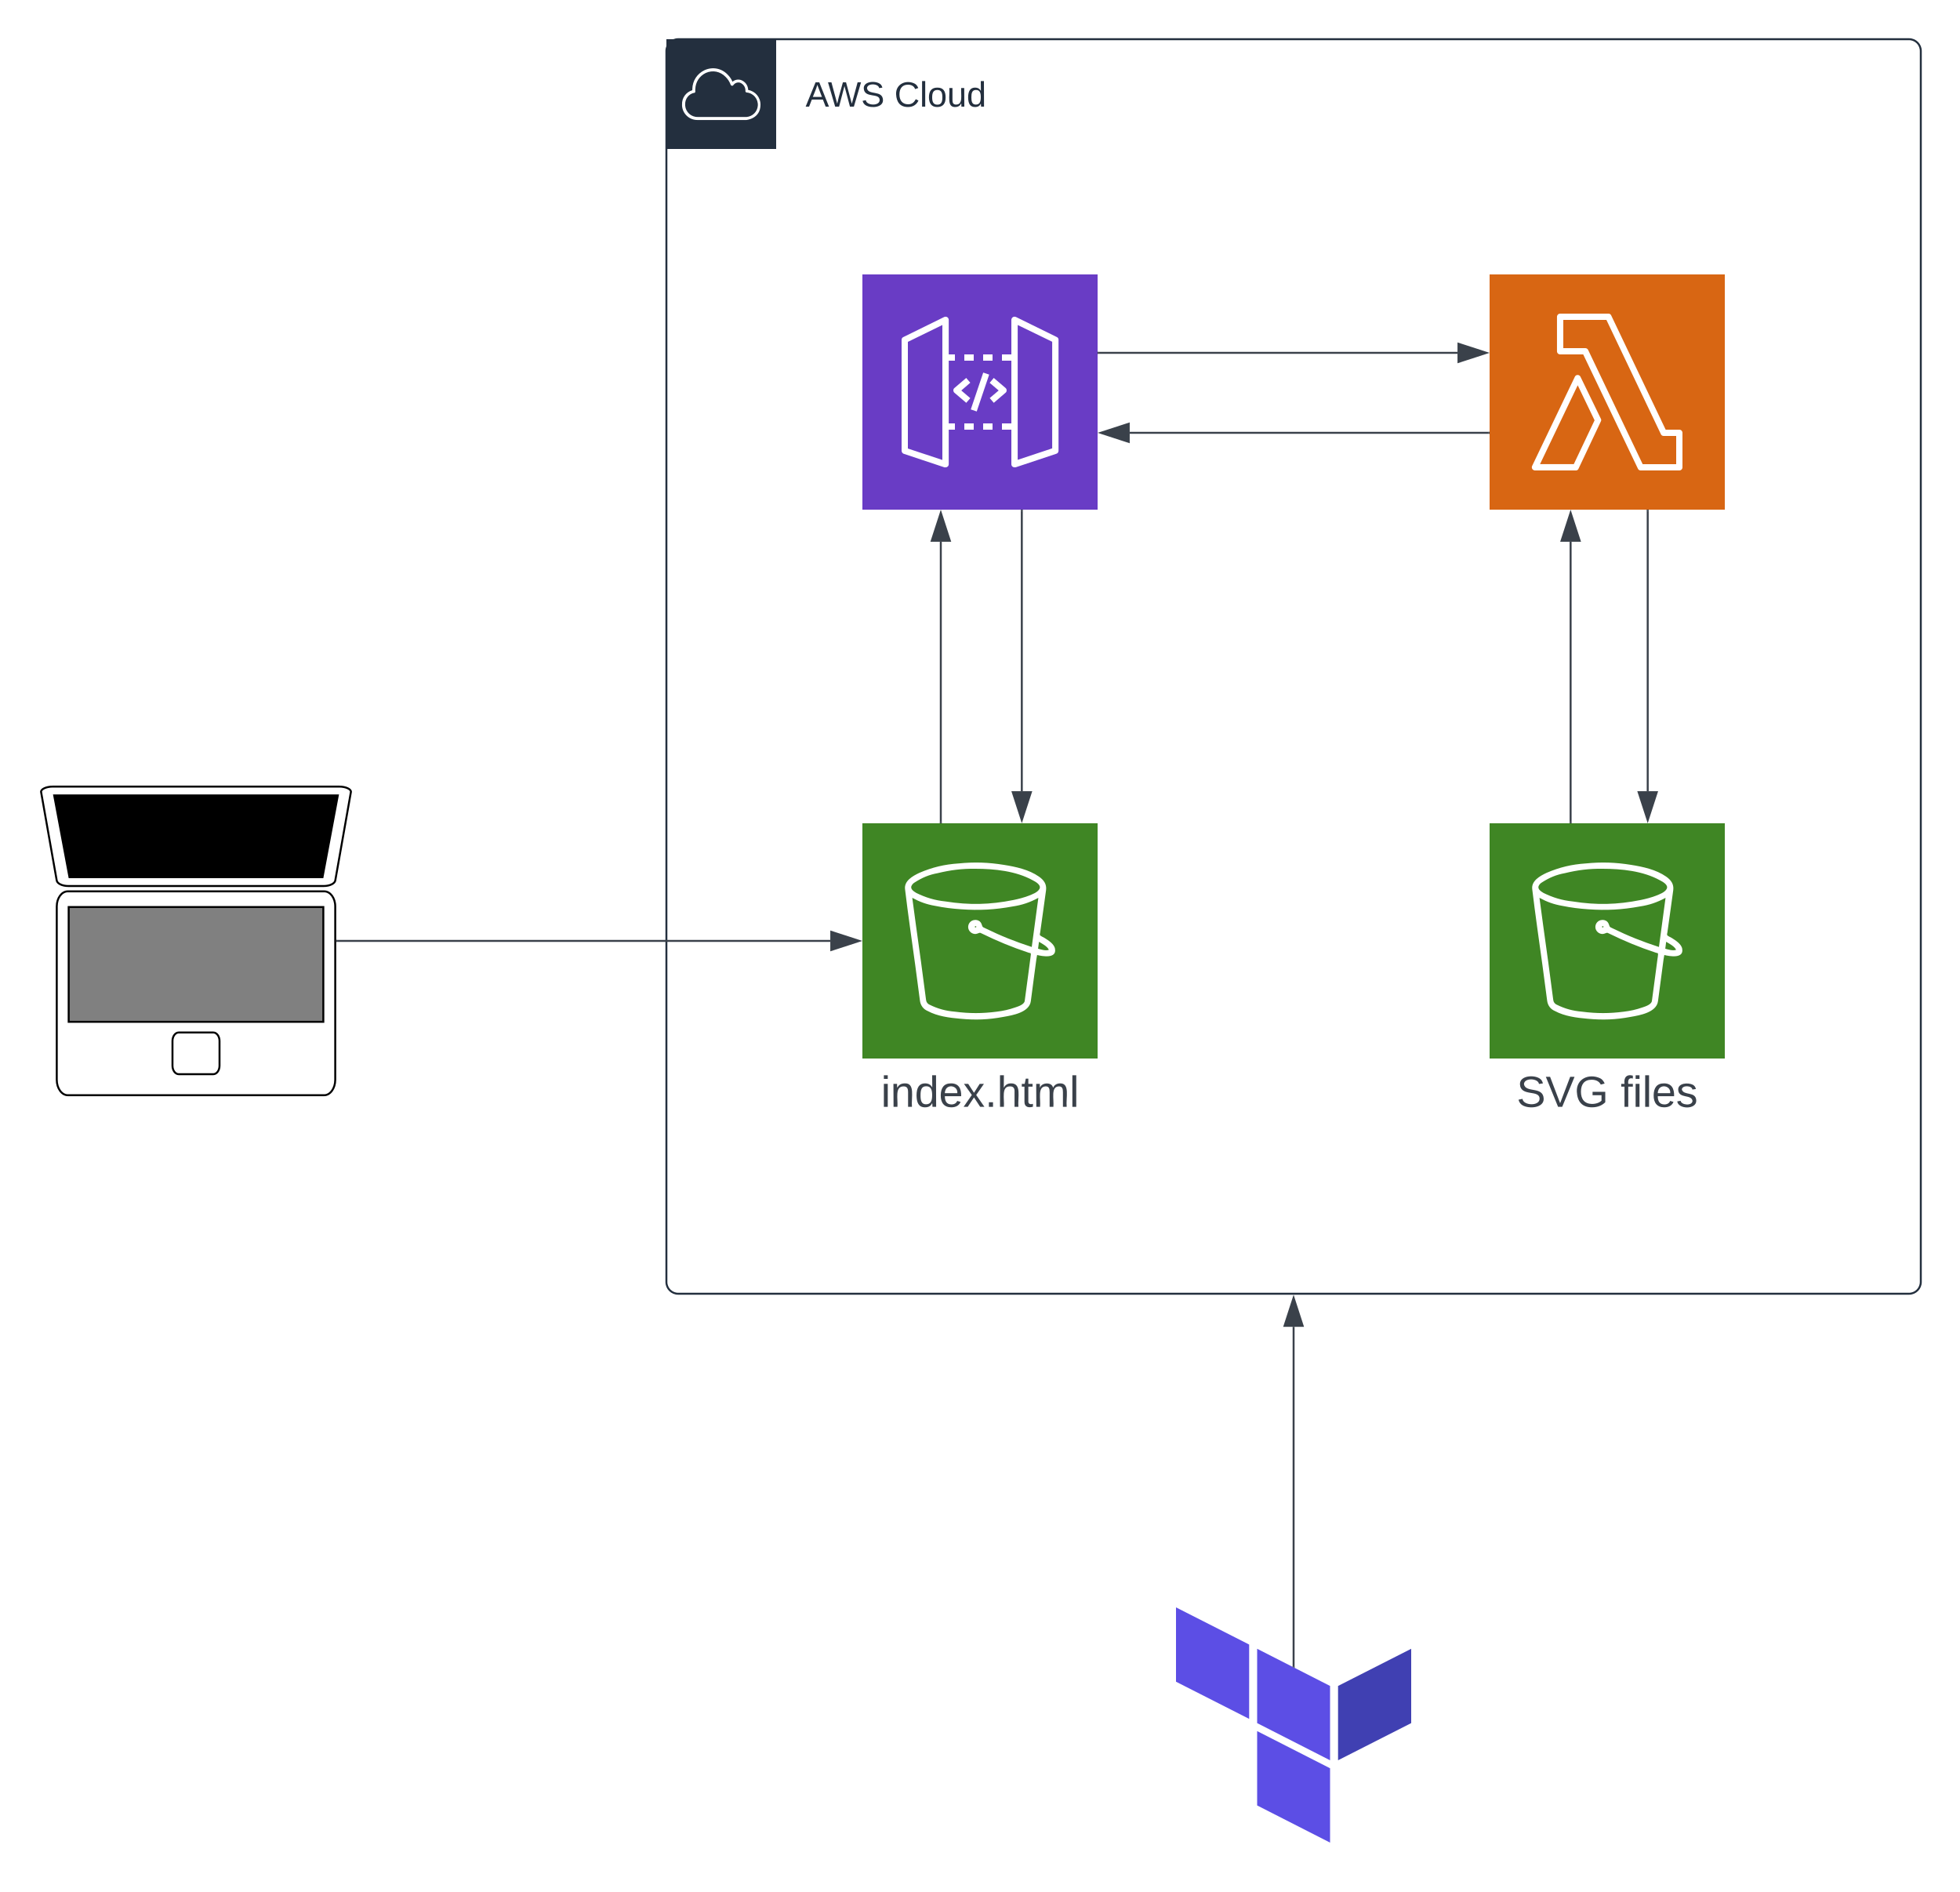
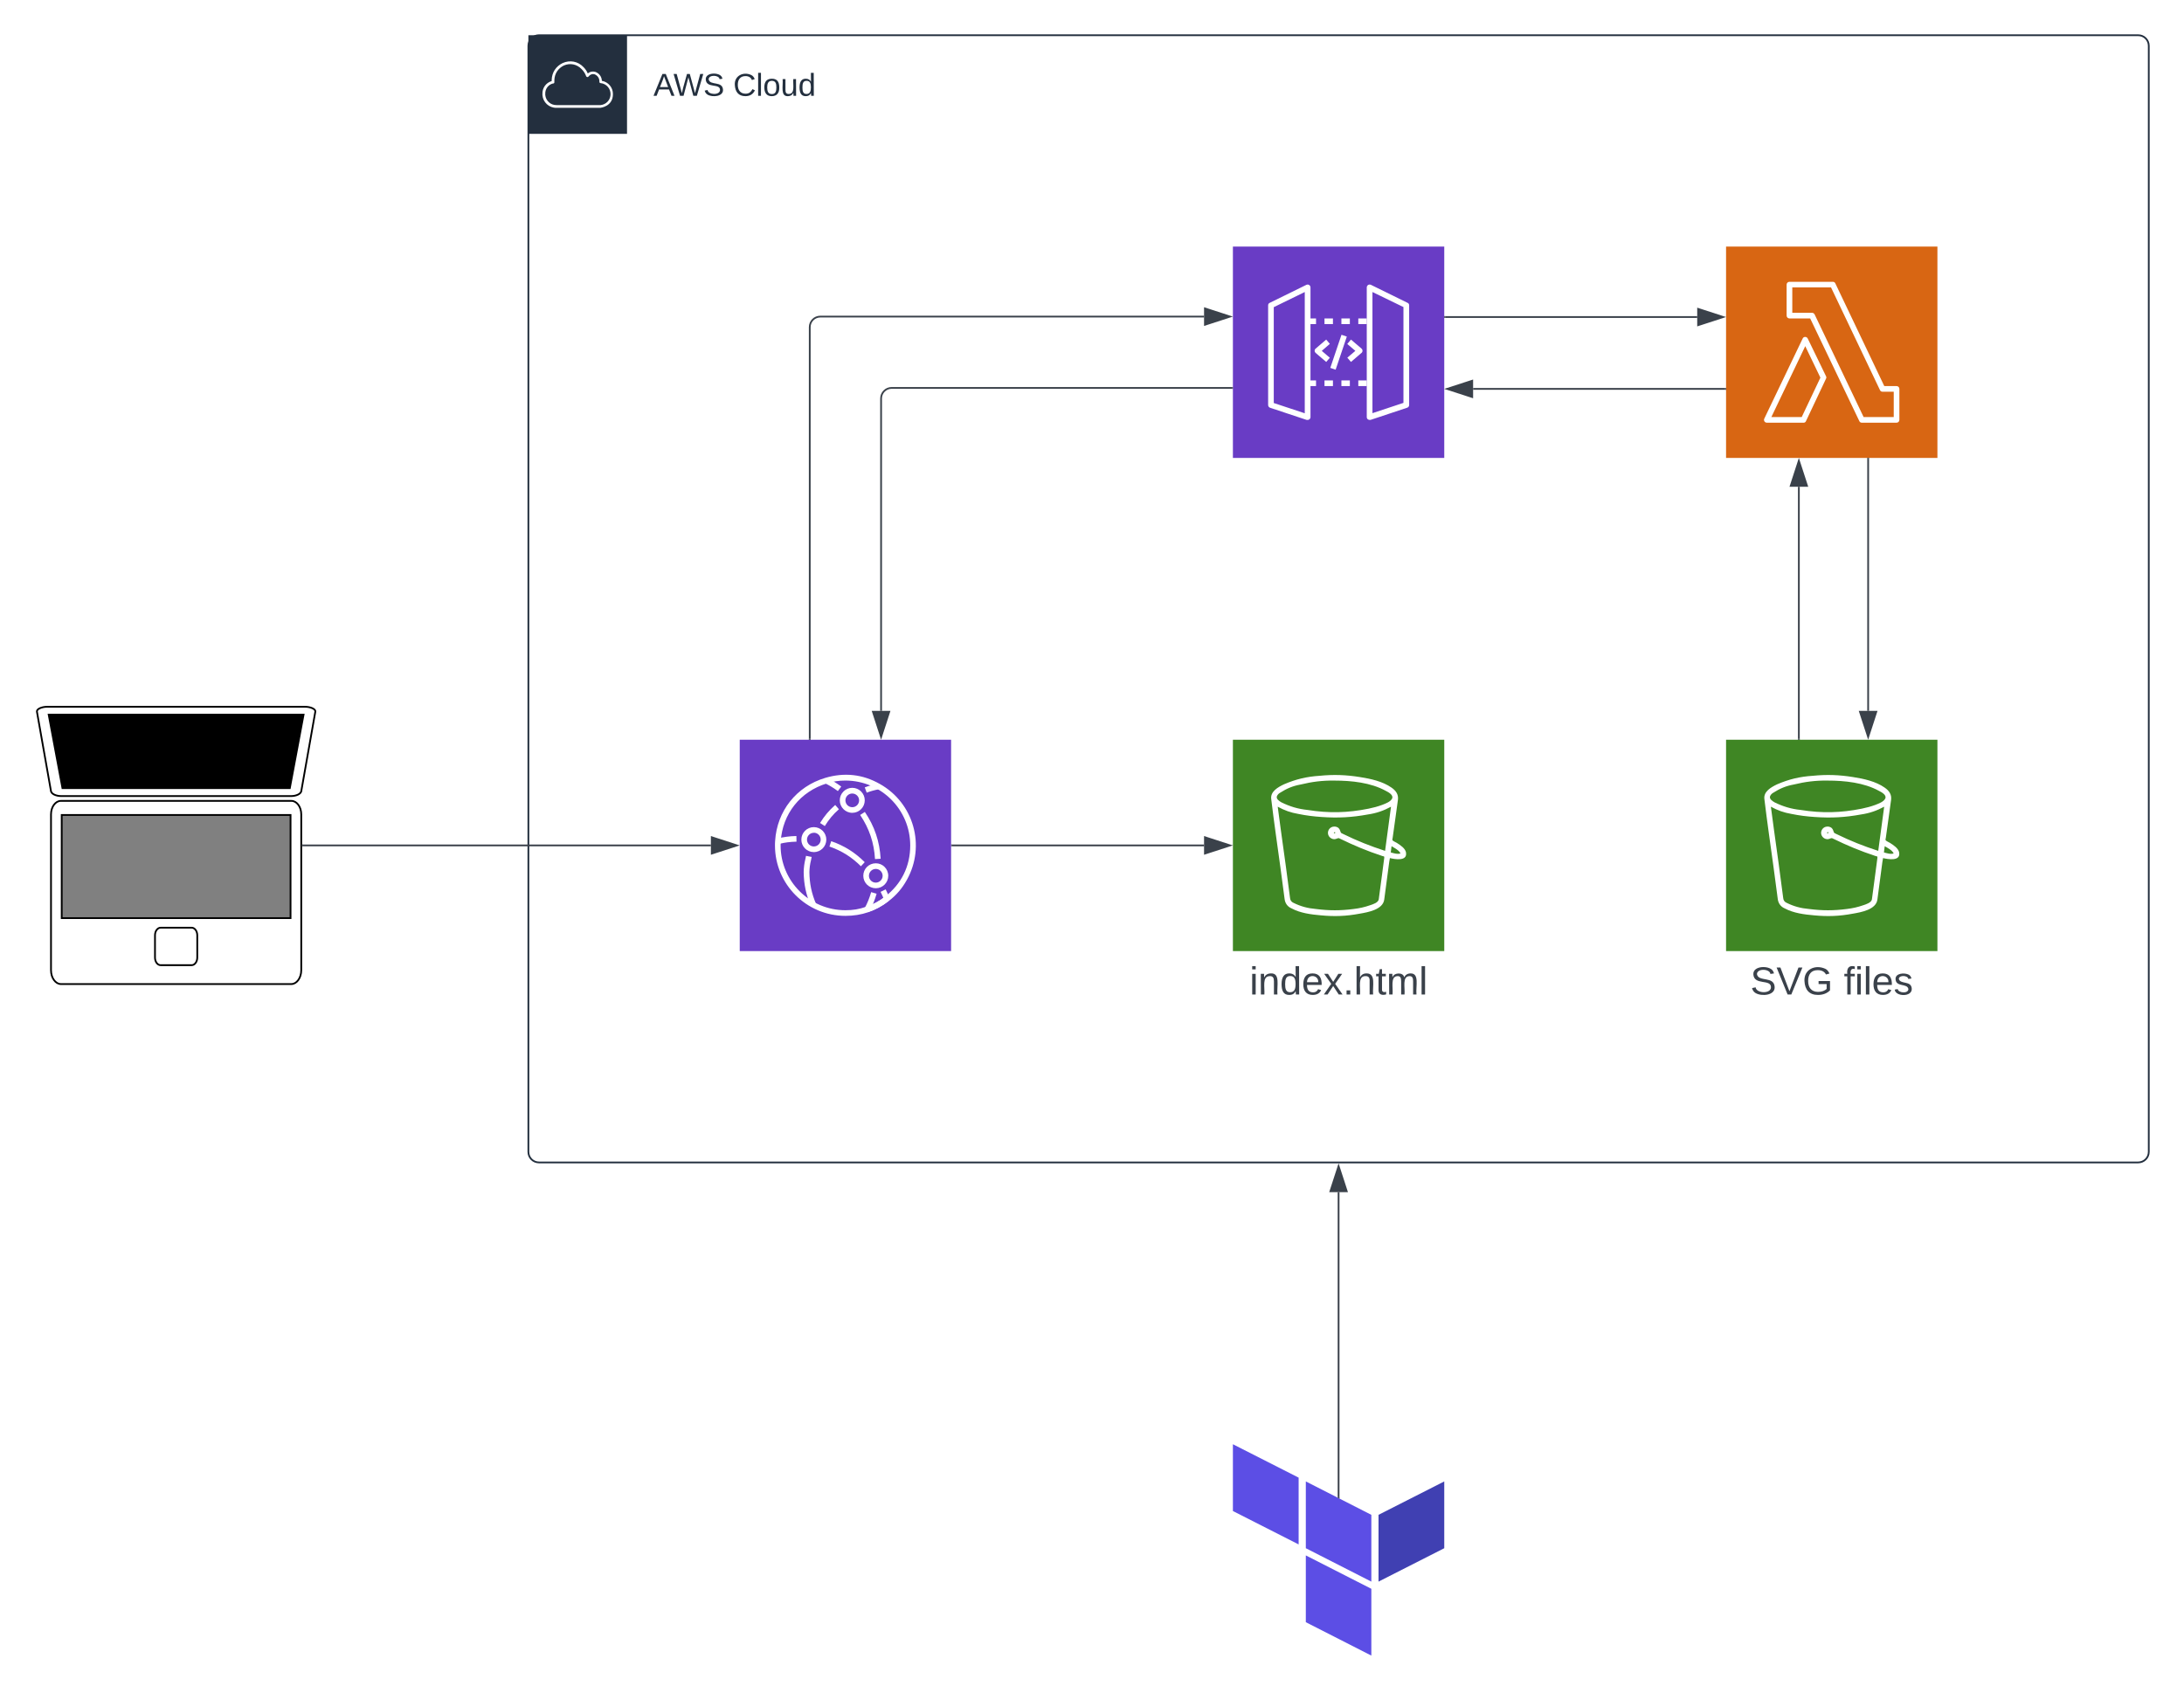
- <svg xmlns="http://www.w3.org/2000/svg" xmlns:ns1="lucid" xmlns:xlink="http://www.w3.org/1999/xlink" width="1000" height="965">
-   <g transform="translate(-300 -140)" ns1:page-tab-id="0_0">
+ <svg xmlns="http://www.w3.org/2000/svg" xmlns:ns1="lucid" xmlns:xlink="http://www.w3.org/1999/xlink" width="1240" height="965">
+   <g transform="translate(-380 -140)" ns1:page-tab-id="0_0">
    <path d="M0 0h1760v1360H0z" fill="#fff" />
-     <path d="M640 166a6 6 0 0 1 6-6h628a6 6 0 0 1 6 6v628a6 6 0 0 1-6 6H646a6 6 0 0 1-6-6z" stroke="#232f3e" fill="#fff" fill-opacity="0" />
-     <path d="M640 160h56v56h-56v-56z" stroke="#fff" stroke-opacity="0" fill="#232f3e" />
-     <path d="M680.88 201.22h-25c-4.13.05-7.57-3.1-7.9-7.2v-.64c-.15-3.4 1.97-6.38 5.25-7.36v-.66c.12-4.22 2.44-7.75 6.24-9.57 4.13-1.86 8.73-.96 11.8 2.3 1.1 1.1 1.85 2.2 2.45 3.6 1.2-1 2.72-1.32 4.24-.9 2.24.8 3.68 2.74 3.76 5.1 3.68.65 6.32 3.8 6.28 7.56 0 7.07-7.04 7.73-7.12 7.76zm-26.7-13.88c-2.83.6-4.75 3.14-4.6 6.04v.53c.3 3.33 3.1 5.84 6.4 5.76h24.98c3.04-.3 5.4-2.64 5.68-5.7.28-3.43-2.24-6.5-5.68-6.78-.44-.05-.72-.44-.64-.87.08-1.83-1-3.44-2.72-4.13-1.32-.37-2.64.13-3.44 1.24-.2.25-.44.38-.76.33-.28-.05-.48-.24-.6-.5-.6-1.6-1.4-2.85-2.6-4.04-2.7-2.8-6.6-3.6-10.13-2-3.24 1.6-5.2 4.63-5.32 8.24-.04.4-.04.74 0 1.14.04.4-.2.76-.6.84z" stroke="#fff" stroke-opacity="0" fill="#fff" />
-     <use xlink:href="#a" transform="matrix(1,0,0,1,711,180) translate(0 14.4)" />
-     <use xlink:href="#b" transform="matrix(1,0,0,1,711,180) translate(45.3 14.4)" />
-     <path d="M334.56 594.72h130.88c3.04 0 5.6 3.36 5.6 7.68v88.48c0 4.32-2.56 7.84-5.6 7.84H334.56c-3.04 0-5.6-3.52-5.6-7.84V602.4c0-4.32 2.56-7.68 5.6-7.68zM326.88 541.28h146.24c3.2 0 6.08 1.28 5.92 2.72l-8 45.28c-.32 1.44-2.72 2.72-5.92 2.72H334.88c-3.2 0-5.6-1.28-5.92-2.72l-8-45.28c-.16-1.44 2.72-2.72 5.92-2.72z" stroke="#000" fill="#fff" />
-     <path d="M335.04 602.72h129.92v58.56H335.04v-58.56z" stroke="#000" fill="gray" />
-     <path d="M327.04 545.28h145.92l-8 42.72H335.04l-8-42.72z" />
-     <path d="M391.2 666.72h17.6c1.76 0 3.2 1.92 3.2 4.32v12.64c0 2.4-1.44 4.32-3.2 4.32h-17.6c-1.76 0-3.2-1.92-3.2-4.32v-12.64c0-2.4 1.44-4.32 3.2-4.32z" stroke="#000" fill="#fff" />
-     <path d="M740 280h120v120H740V280z" stroke="#fff" stroke-opacity="0" fill="#693cc5" />
-     <path d="M817.6 378.42c-.35 0-.64-.15-.93-.3-.43-.3-.67-.77-.67-1.3v-73.63c0-.55.3-1.08.77-1.4.48-.3 1.08-.3 1.6-.07l20.8 10.22c.56.23.9.77.9 1.38v56.56c.02.76-.4 1.37-1.1 1.6l-20.8 6.92h-.56zm1.63-72.62v68.78l17.6-5.84v-54.4zM782.4 378.42h-.52l-20.8-6.92c-.67-.23-1.1-.92-1.08-1.6v-56.57c0-.6.33-1.15.9-1.38l20.8-10.22c.52-.23 1.1-.23 1.6.08.48.3.75.85.75 1.4v73.6c0 .54-.24 1-.67 1.3-.3.24-.6.32-1 .32zm-19.2-9.6l17.6 5.83V305.8l-17.6 8.6z" stroke="#fff" stroke-opacity="0" fill="#fff" />
-     <path d="M816 324h-4.8v-3.2h4.8zm-9.6 0h-4.8v-3.2h4.8zm-9.6 0H792v-3.2h4.8zm-9.6 0h-4.8v-3.2h4.8zM816 359.2h-4.8V356h4.8zm-9.6 0h-4.8V356h4.8zm-9.6 0H792V356h4.8zm-9.6 0h-4.8V356h4.8zM792.98 345.5l-6.02-5.13c-.67-.57-.75-1.6-.18-2.26l.18-.17 6-5.13 2.08 2.43-4.58 3.97 4.58 3.92zM807.04 345.5l-2.08-2.42 4.57-3.88-4.6-3.9 2.1-2.5 6 5.12c.68.57.76 1.6.2 2.26-.07.06-.12.12-.2.17z" stroke="#fff" stroke-opacity="0" fill="#fff" />
-     <path d="M795.3 348.87l6.35-18.8 3.03 1.03-6.35 18.8-3.04-1.03z" stroke="#fff" stroke-opacity="0" stroke-width=".32" fill="#fff" />
-     <path d="M723.62 620H472.04" stroke="#3a414a" fill="none" />
-     <path d="M738.38 620l-14.26 4.63v-9.26z" stroke="#3a414a" fill="#3a414a" />
-     <path d="M472.05 620.5h-.5v-1h.5z" stroke="#3a414a" stroke-width=".05" fill="#3a414a" />
-     <path d="M1060 280h120v120h-120V280z" stroke="#fff" stroke-opacity="0" stroke-width="2" fill="#d86613" />
-     <path d="M1156.8 380h-19.72c-.64 0-1.15-.32-1.4-.88l-27.92-58.32h-11.78c-.9 0-1.6-.72-1.6-1.6v-17.6c0-.88.7-1.6 1.6-1.6h24.65c.64 0 1.15.32 1.4.88l27.8 58.32h6.97c.9 0 1.6.72 1.6 1.6v17.6c0 .88-.7 1.6-1.6 1.6zm-18.7-3.2h17.1v-14.4h-6.4c-.64 0-1.15-.32-1.4-.88l-27.8-58.32h-22v14.4h11.2c.63 0 1.14.32 1.46.88z" stroke="#fff" stroke-opacity="0" stroke-width="2" fill="#fff" />
-     <path d="M1103.96 380h-20.8c-.55 0-1.05-.3-1.37-.73-.33-.54-.33-1.12-.08-1.6l21.78-45.46c.24-.58.8-.92 1.4-.92.65 0 1.18.34 1.46.88l10.4 21.43c.26.43.26.92 0 1.4L1105.42 379c-.2.63-.77 1.02-1.44 1.02zm-18.24-3.22h17.24l10.6-22.36-8.6-17.88z" stroke="#fff" stroke-opacity="0" stroke-width="2" fill="#fff" />
-     <path d="M860.5 320h183.12" stroke="#3a414a" fill="none" />
-     <path d="M860.5 320.5h-.5v-1h.5z" stroke="#3a414a" stroke-width=".05" fill="#3a414a" />
-     <path d="M1058.38 320l-14.26 4.63v-9.26z" stroke="#3a414a" fill="#3a414a" />
-     <path d="M1059.5 360.8H876.38" stroke="#3a414a" fill="none" />
-     <path d="M1060 361.3h-.5v-1h.5z" stroke="#3a414a" stroke-width=".05" fill="#3a414a" />
-     <path d="M861.62 360.8l14.26-4.63v9.26z" stroke="#3a414a" fill="#3a414a" />
-     <path d="M982.68 1000.08V1038l37.32-18.96v-37.92l-37.32 18.96z" stroke="#000" stroke-opacity="0" stroke-width="12.5" fill="#4040b2" />
-     <path d="M941.4 981.12l37.2 18.96V1038l-37.2-18.96v-37.92zM900 960v37.92l37.32 18.96v-37.92L900 960zm41.4 101.04l37.2 18.96v-37.92l-37.2-18.96v37.92z" stroke="#000" stroke-opacity="0" stroke-width="12.5" fill="#5c4ee5" />
-     <path d="M960 990.1V816.88" stroke="#3a414a" fill="none" />
-     <path d="M960.5 990.86l-1-.5v-.27h1z" stroke="#3a414a" stroke-width=".05" fill="#3a414a" />
-     <path d="M960 802.12l4.63 14.26h-9.26z" stroke="#3a414a" fill="#3a414a" />
-     <path d="M740 560h120v120H740V560z" stroke="#fff" stroke-opacity="0" stroke-width="2" fill="#3f8624" />
-     <path d="M838.3 624.06c-.47-2.48-3.3-4.25-5.3-5.53-.62-.4-2.3-1.04-2.46-1.6 0-.4 0-.8.16-1.2l1.6-11.46 1.4-10.17c.37-3.05-1.1-5.13-3.62-6.9-5.13-3.6-11.88-5.04-17.94-6-7.97-1.28-14.95-1.52-23-.72-7.28.48-13.34 1.92-20.08 4.8-3.38 1.6-7.9 4.1-7.3 8.42 1.55 12.97 3.46 25.95 5.23 38.93.75 5.93 1.6 11.86 2.36 17.8.3 2.47 1.7 4.4 4 5.35 4.9 2.65 11.03 3.45 16.63 3.93 7.73.73 14.32.5 22-.95 4.6-.8 13.18-2.25 13.95-8 .9-7.14 1.9-14.27 2.83-21.4l.38-2.17c2.6.65 10.05 2 9.13-3.12zm-40.65-40.86c9.66 0 20.63 1.12 29.22 5.85 1.38.72 4.44 2.32 3.52 4.33-.93 1.92-3.84 2.88-5.6 3.6-2.6.96-5 1.6-7.75 2.16-11.96 2.4-22.54 2.65-34.65.73-5.45-.57-9.97-1.93-14.88-4.33-1.15-.72-3.06-1.84-2.53-3.45.38-.9 1-1.53 1.83-2 3.76-2.4 7.2-3.85 11.58-4.65 6.6-1.6 12.43-2.33 19.25-2.25zm25.15 67.46c-.3 1.84-3.37 2.8-4.83 3.28-3.22 1.12-6.06 1.76-9.43 2.16-7.44.97-13.88.97-21.4 0-4.67-.4-8.58-1.44-12.8-3.52-1.14-.48-1.83-1.52-1.9-2.73-1.62-12.73-3.38-25.4-5.15-38.05l-1.85-13.78c3.84 2.1 7.36 3.37 11.66 4.1 4.68.95 8.6 1.43 13.35 1.75 9.2.64 17.1.24 26.22-1.44 4.83-.72 8.82-2.08 13.1-4.4l-3.37 25.07c-8.58-2.8-15.64-5.6-23.7-9.54-.37-.16-.68-.32-.98-.48-.46-.32-.3-.16-.54-.64-.38-.96-.46-1.6-1.3-2.4-.77-.56-1.6-.8-2.53-.72-2 .08-3.53 1.84-3.38 3.84.16 1.93 1.92 3.45 3.9 3.3.55-.1 1-.25 1.62-.5.6-.15.6-.15 1.22.17 8.2 4 15.33 6.97 24 9.85 1.23.4 1.23 0 1.23 1.04-.08.8-.16 1.53-.3 2.33l-1 7.6zm-24.7-37.9c0 .48-.6.4-.75.16-.23-.32.76-.72.76-.16zm31.52 11.22l.47-3.53c1.6.96 4.28 2.33 5.04 4.1-1.6.63-4.06-.17-5.5-.57z" stroke="#fff" stroke-opacity="0" stroke-width="2" fill="#fff" />
-     <path d="M780 559.5V416.38" stroke="#3a414a" fill="none" />
-     <path d="M780.5 560h-1v-.5h1z" stroke="#3a414a" stroke-width=".05" fill="#3a414a" />
-     <path d="M780 401.62l4.63 14.26h-9.26z" stroke="#3a414a" fill="#3a414a" />
-     <path d="M821.33 400.5v143.12" stroke="#3a414a" fill="none" />
-     <path d="M821.83 400.5h-1v-.5h1z" stroke="#3a414a" stroke-width=".05" fill="#3a414a" />
-     <path d="M821.33 558.38l-4.63-14.26h9.27z" stroke="#3a414a" fill="#3a414a" />
-     <path d="M1060 560h120v120h-120V560z" stroke="#fff" stroke-opacity="0" stroke-width="2" fill="#3f8624" />
-     <path d="M1158.3 624.06c-.47-2.48-3.3-4.25-5.3-5.53-.62-.4-2.3-1.04-2.45-1.6 0-.4 0-.8.15-1.2l1.6-11.46 1.4-10.17c.37-3.05-1.1-5.13-3.62-6.9-5.13-3.6-11.88-5.04-17.94-6-7.97-1.28-14.95-1.52-23-.72-7.28.48-13.34 1.92-20.08 4.8-3.38 1.6-7.9 4.1-7.3 8.42 1.55 12.97 3.46 25.95 5.23 38.93.75 5.93 1.6 11.86 2.36 17.8.3 2.47 1.7 4.4 4 5.35 4.9 2.65 11.03 3.45 16.63 3.93 7.73.73 14.32.5 22-.95 4.6-.8 13.18-2.25 13.94-8 .92-7.14 1.92-14.27 2.84-21.4l.38-2.17c2.6.65 10.05 2 9.13-3.12zm-40.65-40.86c9.66 0 20.63 1.12 29.2 5.85 1.4.72 4.46 2.32 3.54 4.33-.93 1.92-3.84 2.88-5.6 3.6-2.6.96-5 1.6-7.75 2.16-11.96 2.4-22.54 2.65-34.65.73-5.45-.57-9.97-1.93-14.88-4.33-1.15-.72-3.06-1.84-2.53-3.45.38-.9 1-1.53 1.83-2 3.76-2.4 7.2-3.85 11.58-4.65 6.6-1.6 12.43-2.33 19.25-2.25zm25.15 67.46c-.3 1.84-3.37 2.8-4.83 3.28-3.22 1.12-6.06 1.76-9.43 2.16-7.44.97-13.88.97-21.4 0-4.67-.4-8.58-1.44-12.8-3.52-1.14-.48-1.83-1.52-1.9-2.73-1.62-12.73-3.38-25.4-5.15-38.05l-1.85-13.78c3.84 2.1 7.36 3.37 11.66 4.1 4.68.95 8.6 1.43 13.35 1.75 9.2.64 17.1.24 26.22-1.44 4.83-.72 8.8-2.08 13.1-4.4l-3.37 25.07c-8.58-2.8-15.64-5.6-23.7-9.54-.37-.16-.68-.32-.98-.48-.46-.32-.3-.16-.54-.64-.38-.96-.46-1.6-1.3-2.4-.77-.56-1.6-.8-2.53-.72-2 .08-3.53 1.84-3.38 3.84.16 1.93 1.92 3.45 3.9 3.3.55-.1 1-.25 1.62-.5.6-.15.6-.15 1.22.17 8.2 4 15.33 6.97 24 9.85 1.22.4 1.22 0 1.22 1.04-.07.8-.15 1.53-.3 2.33l-1 7.6zm-24.7-37.9c0 .48-.6.4-.75.16-.23-.32.76-.72.76-.16zm31.53 11.22l.45-3.53c1.62.96 4.3 2.33 5.07 4.1-1.62.63-4.07-.17-5.53-.57z" stroke="#fff" stroke-opacity="0" stroke-width="2" fill="#fff" />
-     <path d="M1101.33 416.38V559.5" stroke="#3a414a" fill="none" />
-     <path d="M1101.33 401.62l4.64 14.26h-9.27z" stroke="#3a414a" fill="#3a414a" />
-     <path d="M1101.83 560h-1v-.5h1z" stroke="#3a414a" stroke-width=".05" fill="#3a414a" />
-     <path d="M1140.67 543.62V400.5" stroke="#3a414a" fill="none" />
-     <path d="M1140.67 558.38l-4.64-14.26h9.27z" stroke="#3a414a" fill="#3a414a" />
-     <path d="M1141.17 400.5h-1v-.5h1z" stroke="#3a414a" stroke-width=".05" fill="#3a414a" />
-     <path d="M740 686a6 6 0 0 1 6-6h108a6 6 0 0 1 6 6v28a6 6 0 0 1-6 6H746a6 6 0 0 1-6-6z" stroke="#000" stroke-opacity="0" fill="#fff" fill-opacity="0" />
-     <use xlink:href="#c" transform="matrix(1,0,0,1,745,685) translate(4.475309 19.65278)" />
-     <path d="M1060 686a6 6 0 0 1 6-6h108a6 6 0 0 1 6 6v28a6 6 0 0 1-6 6h-108a6 6 0 0 1-6-6z" stroke="#000" stroke-opacity="0" fill="#fff" fill-opacity="0" />
-     <use xlink:href="#d" transform="matrix(1,0,0,1,1065,685) translate(8.765432 19.65278)" />
-     <use xlink:href="#e" transform="matrix(1,0,0,1,1065,685) translate(61.85185 19.65278)" />
+     <path d="M680 166a6 6 0 0 1 6-6h908a6 6 0 0 1 6 6v628a6 6 0 0 1-6 6H686a6 6 0 0 1-6-6z" stroke="#232f3e" fill="#fff" fill-opacity="0" />
+     <path d="M680 160h56v56h-56v-56z" stroke="#fff" stroke-opacity="0" fill="#232f3e" />
+     <path d="M720.88 201.22h-25c-4.13.05-7.57-3.1-7.9-7.2v-.64c-.15-3.4 1.97-6.38 5.25-7.36v-.66c.12-4.22 2.44-7.75 6.24-9.57 4.13-1.86 8.73-.96 11.8 2.3 1.1 1.1 1.85 2.2 2.45 3.6 1.2-1 2.72-1.32 4.24-.9 2.24.8 3.68 2.74 3.76 5.1 3.68.65 6.32 3.8 6.28 7.56 0 7.07-7.04 7.73-7.12 7.76zm-26.7-13.88c-2.83.6-4.75 3.14-4.6 6.04v.53c.3 3.33 3.1 5.84 6.4 5.76h24.98c3.04-.3 5.4-2.64 5.68-5.7.28-3.43-2.24-6.5-5.68-6.78-.44-.05-.72-.44-.64-.87.08-1.83-1-3.44-2.72-4.13-1.32-.37-2.64.13-3.44 1.24-.2.25-.44.38-.76.33-.28-.05-.48-.24-.6-.5-.6-1.6-1.4-2.85-2.6-4.04-2.7-2.8-6.6-3.6-10.13-2-3.24 1.6-5.2 4.63-5.32 8.24-.04.4-.04.74 0 1.14.04.4-.2.76-.6.84z" stroke="#fff" stroke-opacity="0" fill="#fff" />
+     <use xlink:href="#a" transform="matrix(1,0,0,1,751,180) translate(0 14.4)" />
+     <use xlink:href="#b" transform="matrix(1,0,0,1,751,180) translate(45.3 14.4)" />
+     <path d="M414.56 594.72h130.88c3.04 0 5.6 3.36 5.6 7.68v88.48c0 4.32-2.56 7.84-5.6 7.84H414.56c-3.04 0-5.6-3.52-5.6-7.84V602.4c0-4.32 2.56-7.68 5.6-7.68zM406.88 541.28h146.24c3.2 0 6.08 1.28 5.92 2.72l-8 45.28c-.32 1.44-2.72 2.72-5.92 2.72H414.88c-3.2 0-5.6-1.28-5.92-2.72l-8-45.28c-.16-1.44 2.72-2.72 5.92-2.72z" stroke="#000" fill="#fff" />
+     <path d="M415.04 602.72h129.92v58.56H415.04v-58.56z" stroke="#000" fill="gray" />
+     <path d="M407.04 545.28h145.92l-8 42.72H415.04l-8-42.72z" />
+     <path d="M471.2 666.72h17.6c1.76 0 3.2 1.92 3.2 4.32v12.64c0 2.4-1.44 4.32-3.2 4.32h-17.6c-1.76 0-3.2-1.92-3.2-4.32v-12.64c0-2.4 1.44-4.32 3.2-4.32z" stroke="#000" fill="#fff" />
+     <path d="M1080 280h120v120h-120V280z" stroke="#fff" stroke-opacity="0" fill="#693cc5" />
+     <path d="M1157.6 378.42c-.35 0-.64-.15-.93-.3-.43-.3-.67-.77-.67-1.3v-73.63c0-.55.3-1.08.77-1.4.48-.3 1.08-.3 1.6-.07l20.8 10.22c.56.23.9.77.9 1.38v56.56c.02.76-.4 1.37-1.1 1.6l-20.8 6.92h-.56zm1.63-72.62v68.78l17.6-5.84v-54.4zM1122.4 378.42h-.52l-20.8-6.92c-.67-.23-1.1-.92-1.08-1.6v-56.57c0-.6.33-1.15.9-1.38l20.8-10.22c.52-.23 1.1-.23 1.6.08.48.3.75.85.75 1.4v73.6c0 .54-.24 1-.67 1.3-.3.24-.6.32-1 .32zm-19.2-9.6l17.6 5.83V305.8l-17.6 8.6z" stroke="#fff" stroke-opacity="0" fill="#fff" />
+     <path d="M1156 324h-4.8v-3.2h4.8zm-9.6 0h-4.8v-3.2h4.8zm-9.6 0h-4.8v-3.2h4.8zm-9.6 0h-4.8v-3.2h4.8zM1156 359.2h-4.8V356h4.8zm-9.6 0h-4.8V356h4.8zm-9.6 0h-4.8V356h4.8zm-9.6 0h-4.8V356h4.8zM1132.97 345.5l-6-5.13c-.68-.57-.76-1.6-.2-2.26l.2-.17 6-5.13 2.07 2.43-4.58 3.97 4.58 3.92zM1147.04 345.5l-2.08-2.42 4.57-3.88-4.6-3.9 2.1-2.5 6 5.12c.68.57.76 1.6.2 2.26-.07.06-.12.12-.2.17z" stroke="#fff" stroke-opacity="0" fill="#fff" />
+     <path d="M1135.3 348.87l6.35-18.8 3.03 1.03-6.35 18.8-3.04-1.03z" stroke="#fff" stroke-opacity="0" stroke-width=".32" fill="#fff" />
+     <path d="M1063.62 620H920.5" stroke="#3a414a" fill="none" />
+     <path d="M1078.38 620l-14.26 4.63v-9.26z" stroke="#3a414a" fill="#3a414a" />
+     <path d="M920.5 620.5h-.5v-1h.5z" stroke="#3a414a" stroke-width=".05" fill="#3a414a" />
+     <path d="M783.62 620H552.04" stroke="#3a414a" fill="none" />
+     <path d="M798.38 620l-14.26 4.63v-9.26z" stroke="#3a414a" fill="#3a414a" />
+     <path d="M552.05 620.5h-.5v-1h.5z" stroke="#3a414a" stroke-width=".05" fill="#3a414a" />
+     <path d="M1360 280h120v120h-120V280z" stroke="#fff" stroke-opacity="0" stroke-width="2" fill="#d86613" />
+     <path d="M1456.8 380h-19.72c-.64 0-1.15-.32-1.4-.88l-27.92-58.32h-11.78c-.9 0-1.6-.72-1.6-1.6v-17.6c0-.88.7-1.6 1.6-1.6h24.65c.64 0 1.15.32 1.4.88l27.8 58.32h6.97c.9 0 1.6.72 1.6 1.6v17.6c0 .88-.7 1.6-1.6 1.6zm-18.7-3.2h17.1v-14.4h-6.4c-.64 0-1.15-.32-1.4-.88l-27.8-58.32h-22v14.4h11.2c.63 0 1.14.32 1.46.88z" stroke="#fff" stroke-opacity="0" stroke-width="2" fill="#fff" />
+     <path d="M1403.96 380h-20.8c-.55 0-1.05-.3-1.37-.73-.33-.54-.33-1.12-.08-1.6l21.78-45.46c.24-.58.8-.92 1.4-.92.65 0 1.18.34 1.46.88l10.4 21.43c.26.43.26.92 0 1.4L1405.42 379c-.2.63-.77 1.02-1.44 1.02zm-18.24-3.22h17.24l10.6-22.36-8.6-17.88z" stroke="#fff" stroke-opacity="0" stroke-width="2" fill="#fff" />
+     <path d="M1200.5 320h143.12" stroke="#3a414a" fill="none" />
+     <path d="M1200.5 320.5h-.5v-1h.5z" stroke="#3a414a" stroke-width=".05" fill="#3a414a" />
+     <path d="M1358.38 320l-14.26 4.63v-9.26z" stroke="#3a414a" fill="#3a414a" />
+     <path d="M1359.5 360.8h-143.12" stroke="#3a414a" fill="none" />
+     <path d="M1360 361.3h-.5v-1h.5z" stroke="#3a414a" stroke-width=".05" fill="#3a414a" />
+     <path d="M1201.62 360.8l14.26-4.63v9.26z" stroke="#3a414a" fill="#3a414a" />
+     <path d="M1162.68 1000.08V1038l37.32-18.96v-37.92l-37.32 18.96z" stroke="#000" stroke-opacity="0" stroke-width="12.5" fill="#4040b2" />
+     <path d="M1121.4 981.12l37.2 18.96V1038l-37.2-18.96v-37.92zM1080 960v37.92l37.32 18.96v-37.92L1080 960zm41.4 101.04l37.2 18.96v-37.92l-37.2-18.96v37.92z" stroke="#000" stroke-opacity="0" stroke-width="12.5" fill="#5c4ee5" />
+     <path d="M1140 990.1V816.88" stroke="#3a414a" fill="none" />
+     <path d="M1140.5 990.86l-1-.5v-.27h1z" stroke="#3a414a" stroke-width=".05" fill="#3a414a" />
+     <path d="M1140 802.12l4.63 14.26h-9.27z" stroke="#3a414a" fill="#3a414a" />
+     <path d="M1080 560h120v120h-120V560z" stroke="#fff" stroke-opacity="0" stroke-width="2" fill="#3f8624" />
+     <path d="M1178.3 624.06c-.47-2.48-3.3-4.25-5.3-5.53-.62-.4-2.3-1.04-2.45-1.6 0-.4 0-.8.15-1.2l1.6-11.46 1.4-10.17c.37-3.05-1.1-5.13-3.62-6.9-5.13-3.6-11.88-5.04-17.94-6-7.97-1.28-14.95-1.52-23-.72-7.28.48-13.34 1.92-20.08 4.8-3.38 1.6-7.9 4.1-7.3 8.42 1.55 12.97 3.46 25.95 5.23 38.93.75 5.93 1.6 11.86 2.36 17.8.3 2.47 1.7 4.4 4 5.35 4.9 2.65 11.03 3.45 16.63 3.93 7.73.73 14.32.5 22-.95 4.6-.8 13.18-2.25 13.94-8 .92-7.14 1.92-14.27 2.84-21.4l.38-2.17c2.6.65 10.05 2 9.13-3.12zm-40.65-40.86c9.66 0 20.63 1.12 29.2 5.85 1.4.72 4.46 2.32 3.54 4.33-.93 1.92-3.84 2.88-5.6 3.6-2.6.96-5 1.6-7.75 2.16-11.96 2.4-22.54 2.65-34.65.73-5.45-.57-9.97-1.93-14.88-4.33-1.15-.72-3.06-1.84-2.53-3.45.38-.9 1-1.53 1.83-2 3.76-2.4 7.2-3.85 11.58-4.65 6.6-1.6 12.43-2.33 19.25-2.25zm25.15 67.46c-.3 1.84-3.37 2.8-4.83 3.28-3.22 1.12-6.06 1.76-9.43 2.16-7.44.97-13.88.97-21.4 0-4.67-.4-8.58-1.44-12.8-3.52-1.14-.48-1.83-1.52-1.9-2.73-1.62-12.73-3.38-25.4-5.15-38.05l-1.85-13.78c3.84 2.1 7.36 3.37 11.66 4.1 4.68.95 8.6 1.43 13.35 1.75 9.2.64 17.1.24 26.22-1.44 4.83-.72 8.8-2.08 13.1-4.4l-3.37 25.07c-8.58-2.8-15.64-5.6-23.7-9.54-.37-.16-.68-.32-.98-.48-.46-.32-.3-.16-.54-.64-.38-.96-.46-1.6-1.3-2.4-.77-.56-1.6-.8-2.53-.72-2 .08-3.53 1.84-3.38 3.84.16 1.93 1.92 3.45 3.9 3.3.55-.1 1-.25 1.62-.5.6-.15.6-.15 1.22.17 8.2 4 15.33 6.97 24 9.85 1.22.4 1.22 0 1.22 1.04-.07.8-.15 1.53-.3 2.33l-1 7.6zm-24.7-37.9c0 .48-.6.4-.75.16-.23-.32.76-.72.76-.16zm31.53 11.22l.45-3.53c1.62.96 4.3 2.33 5.07 4.1-1.62.63-4.07-.17-5.53-.57z" stroke="#fff" stroke-opacity="0" stroke-width="2" fill="#fff" />
+     <path d="M1360 560h120v120h-120V560z" stroke="#fff" stroke-opacity="0" stroke-width="2" fill="#3f8624" />
+     <path d="M1458.3 624.06c-.47-2.48-3.3-4.25-5.3-5.53-.62-.4-2.3-1.04-2.45-1.6 0-.4 0-.8.15-1.2l1.6-11.46 1.4-10.17c.37-3.05-1.1-5.13-3.62-6.9-5.13-3.6-11.88-5.04-17.94-6-7.97-1.28-14.95-1.52-23-.72-7.28.48-13.34 1.92-20.08 4.8-3.38 1.6-7.9 4.1-7.3 8.42 1.55 12.97 3.46 25.95 5.23 38.93.75 5.93 1.6 11.86 2.36 17.8.3 2.47 1.7 4.4 4 5.35 4.9 2.65 11.03 3.45 16.63 3.93 7.73.73 14.32.5 22-.95 4.6-.8 13.18-2.25 13.94-8 .92-7.14 1.92-14.27 2.84-21.4l.38-2.17c2.6.65 10.05 2 9.13-3.12zm-40.65-40.86c9.66 0 20.63 1.12 29.2 5.85 1.4.72 4.46 2.32 3.54 4.33-.93 1.92-3.84 2.88-5.6 3.6-2.6.96-5 1.6-7.75 2.16-11.96 2.4-22.54 2.65-34.65.73-5.45-.57-9.97-1.93-14.88-4.33-1.15-.72-3.06-1.84-2.53-3.45.38-.9 1-1.53 1.83-2 3.76-2.4 7.2-3.85 11.58-4.65 6.6-1.6 12.43-2.33 19.25-2.25zm25.15 67.46c-.3 1.84-3.37 2.8-4.83 3.28-3.22 1.12-6.06 1.76-9.43 2.16-7.44.97-13.88.97-21.4 0-4.67-.4-8.58-1.44-12.8-3.52-1.14-.48-1.83-1.52-1.9-2.73-1.62-12.73-3.38-25.4-5.15-38.05l-1.85-13.78c3.84 2.1 7.36 3.37 11.66 4.1 4.68.95 8.6 1.43 13.35 1.75 9.2.64 17.1.24 26.22-1.44 4.83-.72 8.8-2.08 13.1-4.4l-3.37 25.07c-8.58-2.8-15.64-5.6-23.7-9.54-.37-.16-.68-.32-.98-.48-.46-.32-.3-.16-.54-.64-.38-.96-.46-1.6-1.3-2.4-.77-.56-1.6-.8-2.53-.72-2 .08-3.53 1.84-3.38 3.84.16 1.93 1.92 3.45 3.9 3.3.55-.1 1-.25 1.62-.5.6-.15.6-.15 1.22.17 8.2 4 15.33 6.97 24 9.85 1.22.4 1.22 0 1.22 1.04-.07.8-.15 1.53-.3 2.33l-1 7.6zm-24.7-37.9c0 .48-.6.4-.75.16-.23-.32.76-.72.76-.16zm31.53 11.22l.45-3.53c1.62.96 4.3 2.33 5.07 4.1-1.62.63-4.07-.17-5.53-.57z" stroke="#fff" stroke-opacity="0" stroke-width="2" fill="#fff" />
+     <path d="M1401.33 416.38V559.5" stroke="#3a414a" fill="none" />
+     <path d="M1401.33 401.62l4.64 14.26h-9.27z" stroke="#3a414a" fill="#3a414a" />
+     <path d="M1401.83 560h-1v-.5h1z" stroke="#3a414a" stroke-width=".05" fill="#3a414a" />
+     <path d="M1440.67 543.62V400.5" stroke="#3a414a" fill="none" />
+     <path d="M1440.67 558.38l-4.64-14.26h9.27z" stroke="#3a414a" fill="#3a414a" />
+     <path d="M1441.17 400.5h-1v-.5h1z" stroke="#3a414a" stroke-width=".05" fill="#3a414a" />
+     <path d="M1080 686a6 6 0 0 1 6-6h108a6 6 0 0 1 6 6v28a6 6 0 0 1-6 6h-108a6 6 0 0 1-6-6z" stroke="#000" stroke-opacity="0" fill="#fff" fill-opacity="0" />
+     <use xlink:href="#c" transform="matrix(1,0,0,1,1085,685) translate(4.475309 19.65278)" />
+     <path d="M1360 686a6 6 0 0 1 6-6h108a6 6 0 0 1 6 6v28a6 6 0 0 1-6 6h-108a6 6 0 0 1-6-6z" stroke="#000" stroke-opacity="0" fill="#fff" fill-opacity="0" />
+     <use xlink:href="#d" transform="matrix(1,0,0,1,1365,685) translate(8.765432 19.65278)" />
+     <use xlink:href="#e" transform="matrix(1,0,0,1,1365,685) translate(61.85185 19.65278)" />
+     <path d="M800 560h120v120H800V560z" stroke="#fff" stroke-opacity="0" fill="#693cc5" />
+     <path d="M873.82 657.07l-2.85-1.5c1.6-3.02 2.7-5.73 3.64-9.04l3.1.9c-1.03 3.54-2.17 6.4-3.88 9.64zm2.98-29.3c-.57-9.4-3.23-17.23-8.43-25.06l2.66-1.72c5.55 8.28 8.37 16.64 8.97 26.58zm-21.1-38.62c-2.45-1.8-4.67-3.16-7.4-4.5l1.46-2.87c2.92 1.43 5.26 2.86 7.86 4.82zM868.8 631.84c-5.3-5.27-10.82-8.73-17.87-11.2l1-3.04c7.5 2.63 13.38 6.3 19.03 11.92zM882 650.94c-.6-1.6-1.28-3.07-2.02-4.56l2.87-1.42c.83 1.65 1.46 3.08 2.13 4.8z" stroke="#fff" stroke-opacity="0" fill="#fff" />
+     <path d="M872.9 657.84l-1-3.02c4.02-1.37 7.24-3.1 10.6-5.72l1.96 2.53c-3.66 2.85-7.15 4.73-11.55 6.2zM822.04 619.2l-.73-3.1c3.75-.92 7-1.35 10.85-1.43l.07 3.2c-3.6.08-6.66.47-10.18 1.33zM848.3 609.02l-2.7-1.75c2.47-4 5.06-7.1 8.6-10.23l2.1 2.42c-3.3 2.92-5.7 5.8-8 9.56zM872.08 590.05l-1.1-3c2.55-.96 4.76-1.6 7.42-2.12l.6 3.2c-2.5.47-4.55 1.04-6.92 1.92zM840.4 654.4c-2.75-6.38-4-12.25-4.1-19.2.05-2.67.34-4.95.98-7.54.1-.57.24-1.14.35-1.74l3.2.63c-.1.6-.24 1.16-.35 1.76-.6 2.38-.87 4.46-.93 6.9.08 6.53 1.24 12.05 3.8 18.06z" stroke="#fff" stroke-opacity="0" fill="#fff" />
+     <path d="M860 660c-22.08 0-40-17.94-40-39.97 0-.88 0-1.6.08-2.5 1.04-17.05 12.08-31 28.48-35.87 10.8-3.2 21.2-2.1 30.96 3.44 19.28 10.8 26.16 35.17 15.36 54.47-2.72 4.9-5.92 8.65-10.4 12.1-7.36 5.6-15.2 8.33-24.48 8.33zm0-76.82c-3.76 0-6.96.48-10.48 1.6-15.12 4.57-25.28 17.3-26.24 33 0 .8-.08 1.53-.08 2.25 0 20.26 16.48 36.77 36.8 36.77 4.24 0 7.84-.56 11.84-2 4.08-1.37 7.28-3.05 10.64-5.7 9.36-7.2 14.32-17.3 14.32-29.07 0-20.35-16.48-36.85-36.8-36.85z" stroke="#fff" stroke-opacity="0" fill="#fff" />
+     <path d="M863.9 601.5c-3.92 0-7.1-3.2-7.1-7.1 0-3.9 3.18-7.1 7.1-7.1 3.9 0 7.08 3.2 7.08 7.1 0 3.93-3.16 7.1-7.08 7.1zm0-10.97c-2.15 0-3.9 1.74-3.9 3.88 0 2.17 1.75 3.9 3.9 3.9 2.13 0 3.87-1.73 3.87-3.9 0-2.13-1.74-3.87-3.88-3.87zM842.06 623.8c-3.9 0-7.08-3.17-7.08-7.08 0-3.9 3.17-7.1 7.08-7.1 3.92 0 7.1 3.2 7.1 7.1-.02 3.9-3.18 7.07-7.1 7.1zm0-10.96c-2.14 0-3.88 1.74-3.88 3.88 0 2.14 1.74 3.88 3.88 3.88 2.15 0 3.9-1.74 3.9-3.88v-.03c0-2.16-1.75-3.9-3.9-3.9zM877.25 644.32c-3.92 0-7.1-3.16-7.1-7.07-.02-3.92 3.15-7.1 7.07-7.1 3.9-.02 7.1 3.15 7.1 7.07v.03c0 3.9-3.16 7.07-7.07 7.07zm0-10.96h-.02c-2.14 0-3.88 1.75-3.88 3.9 0 2.14 1.74 3.87 3.88 3.87 2.14 0 3.9-1.73 3.9-3.88 0-2.14-1.74-3.9-3.88-3.9z" stroke="#fff" stroke-opacity="0" fill="#fff" />
+     <path d="M1063.62 319.75H845.75a6 6 0 0 0-6 6V559.5" stroke="#3a414a" fill="none" />
+     <path d="M1078.38 319.75l-14.26 4.63v-9.26z" stroke="#3a414a" fill="#3a414a" />
+     <path d="M840.25 560h-1v-.5h1z" stroke="#3a414a" stroke-width=".05" fill="#3a414a" />
+     <path d="M880.25 543.62V366.25a6 6 0 0 1 6-6h193.25" stroke="#3a414a" fill="none" />
+     <path d="M880.25 558.38l-4.63-14.26h9.26z" stroke="#3a414a" fill="#3a414a" />
+     <path d="M1080 360.75h-.5v-1h.5z" stroke="#3a414a" stroke-width=".05" fill="#3a414a" />
    <defs>
      <path fill="#232f3e" d="M205 0l-28-72H64L36 0H1l101-248h38L239 0h-34zm-38-99l-47-123c-12 45-31 82-46 123h93" id="f" />
      <path fill="#232f3e" d="M266 0h-40l-56-210L115 0H75L2-248h35L96-30l15-64 43-154h32l59 218 59-218h35" id="g" />
      <path fill="#232f3e" d="M185-189c-5-48-123-54-124 2 14 75 158 14 163 119 3 78-121 87-175 55-17-10-28-26-33-46l33-7c5 56 141 63 141-1 0-78-155-14-162-118-5-82 145-84 179-34 5 7 8 16 11 25" id="h" />
      <g id="a">
        <use transform="matrix(0.05,0,0,0.05,0,0)" xlink:href="#f" />
        <use transform="matrix(0.05,0,0,0.05,11.35,0)" xlink:href="#g" />
        <use transform="matrix(0.05,0,0,0.05,28.3,0)" xlink:href="#h" />
      </g>
      <path fill="#232f3e" d="M212-179c-10-28-35-45-73-45-59 0-87 40-87 99 0 60 29 101 89 101 43 0 62-24 78-52l27 14C228-24 195 4 139 4 59 4 22-46 18-125c-6-104 99-153 187-111 19 9 31 26 39 46" id="i" />
      <path fill="#232f3e" d="M24 0v-261h32V0H24" id="j" />
      <path fill="#232f3e" d="M100-194c62-1 85 37 85 99 1 63-27 99-86 99S16-35 15-95c0-66 28-99 85-99zM99-20c44 1 53-31 53-75 0-43-8-75-51-75s-53 32-53 75 10 74 51 75" id="k" />
      <path fill="#232f3e" d="M84 4C-5 8 30-112 23-190h32v120c0 31 7 50 39 49 72-2 45-101 50-169h31l1 190h-30c-1-10 1-25-2-33-11 22-28 36-60 37" id="l" />
      <path fill="#232f3e" d="M85-194c31 0 48 13 60 33l-1-100h32l1 261h-30c-2-10 0-23-3-31C134-8 116 4 85 4 32 4 16-35 15-94c0-66 23-100 70-100zm9 24c-40 0-46 34-46 75 0 40 6 74 45 74 42 0 51-32 51-76 0-42-9-74-50-73" id="m" />
      <g id="b">
        <use transform="matrix(0.05,0,0,0.05,0,0)" xlink:href="#i" />
        <use transform="matrix(0.05,0,0,0.05,12.95,0)" xlink:href="#j" />
        <use transform="matrix(0.05,0,0,0.05,16.9,0)" xlink:href="#k" />
        <use transform="matrix(0.05,0,0,0.05,26.9,0)" xlink:href="#l" />
        <use transform="matrix(0.05,0,0,0.05,36.9,0)" xlink:href="#m" />
      </g>
      <path fill="#3a414a" d="M24-231v-30h32v30H24zM24 0v-190h32V0H24" id="n" />
      <path fill="#3a414a" d="M117-194c89-4 53 116 60 194h-32v-121c0-31-8-49-39-48C34-167 62-67 57 0H25l-1-190h30c1 10-1 24 2 32 11-22 29-35 61-36" id="o" />
      <path fill="#3a414a" d="M85-194c31 0 48 13 60 33l-1-100h32l1 261h-30c-2-10 0-23-3-31C134-8 116 4 85 4 32 4 16-35 15-94c0-66 23-100 70-100zm9 24c-40 0-46 34-46 75 0 40 6 74 45 74 42 0 51-32 51-76 0-42-9-74-50-73" id="p" />
      <path fill="#3a414a" d="M100-194c63 0 86 42 84 106H49c0 40 14 67 53 68 26 1 43-12 49-29l28 8c-11 28-37 45-77 45C44 4 14-33 15-96c1-61 26-98 85-98zm52 81c6-60-76-77-97-28-3 7-6 17-6 28h103" id="q" />
      <path fill="#3a414a" d="M141 0L90-78 38 0H4l68-98-65-92h35l48 74 47-74h35l-64 92 68 98h-35" id="r" />
      <path fill="#3a414a" d="M33 0v-38h34V0H33" id="s" />
      <path fill="#3a414a" d="M106-169C34-169 62-67 57 0H25v-261h32l-1 103c12-21 28-36 61-36 89 0 53 116 60 194h-32v-121c2-32-8-49-39-48" id="t" />
      <path fill="#3a414a" d="M59-47c-2 24 18 29 38 22v24C64 9 27 4 27-40v-127H5v-23h24l9-43h21v43h35v23H59v120" id="u" />
      <path fill="#3a414a" d="M210-169c-67 3-38 105-44 169h-31v-121c0-29-5-50-35-48C34-165 62-65 56 0H25l-1-190h30c1 10-1 24 2 32 10-44 99-50 107 0 11-21 27-35 58-36 85-2 47 119 55 194h-31v-121c0-29-5-49-35-48" id="v" />
      <path fill="#3a414a" d="M24 0v-261h32V0H24" id="w" />
      <g id="c">
        <use transform="matrix(0.0617284,0,0,0.0617284,0,0)" xlink:href="#n" />
        <use transform="matrix(0.0617284,0,0,0.0617284,4.876543,0)" xlink:href="#o" />
        <use transform="matrix(0.0617284,0,0,0.0617284,17.22222,0)" xlink:href="#p" />
        <use transform="matrix(0.0617284,0,0,0.0617284,29.5679,0)" xlink:href="#q" />
        <use transform="matrix(0.0617284,0,0,0.0617284,41.91358,0)" xlink:href="#r" />
        <use transform="matrix(0.0617284,0,0,0.0617284,53.02469,0)" xlink:href="#s" />
        <use transform="matrix(0.0617284,0,0,0.0617284,59.19753,0)" xlink:href="#t" />
        <use transform="matrix(0.0617284,0,0,0.0617284,71.54321,0)" xlink:href="#u" />
        <use transform="matrix(0.0617284,0,0,0.0617284,77.71605,0)" xlink:href="#v" />
        <use transform="matrix(0.0617284,0,0,0.0617284,96.17284,0)" xlink:href="#w" />
      </g>
      <path fill="#3a414a" d="M185-189c-5-48-123-54-124 2 14 75 158 14 163 119 3 78-121 87-175 55-17-10-28-26-33-46l33-7c5 56 141 63 141-1 0-78-155-14-162-118-5-82 145-84 179-34 5 7 8 16 11 25" id="x" />
      <path fill="#3a414a" d="M137 0h-34L2-248h35l83 218 83-218h36" id="y" />
      <path fill="#3a414a" d="M143 4C61 4 22-44 18-125c-5-107 100-154 193-111 17 8 29 25 37 43l-32 9c-13-25-37-40-76-40-61 0-88 39-88 99 0 61 29 100 91 101 35 0 62-11 79-27v-45h-74v-28h105v86C228-13 192 4 143 4" id="z" />
      <g id="d">
        <use transform="matrix(0.0617284,0,0,0.0617284,0,0)" xlink:href="#x" />
        <use transform="matrix(0.0617284,0,0,0.0617284,14.81481,0)" xlink:href="#y" />
        <use transform="matrix(0.0617284,0,0,0.0617284,29.62963,0)" xlink:href="#z" />
      </g>
      <path fill="#3a414a" d="M101-234c-31-9-42 10-38 44h38v23H63V0H32v-167H5v-23h27c-7-52 17-82 69-68v24" id="A" />
      <path fill="#3a414a" d="M135-143c-3-34-86-38-87 0 15 53 115 12 119 90S17 21 10-45l28-5c4 36 97 45 98 0-10-56-113-15-118-90-4-57 82-63 122-42 12 7 21 19 24 35" id="B" />
      <g id="e">
        <use transform="matrix(0.0617284,0,0,0.0617284,0,0)" xlink:href="#A" />
        <use transform="matrix(0.0617284,0,0,0.0617284,6.17284,0)" xlink:href="#n" />
        <use transform="matrix(0.0617284,0,0,0.0617284,11.04938,0)" xlink:href="#w" />
        <use transform="matrix(0.0617284,0,0,0.0617284,15.92593,0)" xlink:href="#q" />
        <use transform="matrix(0.0617284,0,0,0.0617284,28.2716,0)" xlink:href="#B" />
      </g>
    </defs>
  </g>
</svg>
